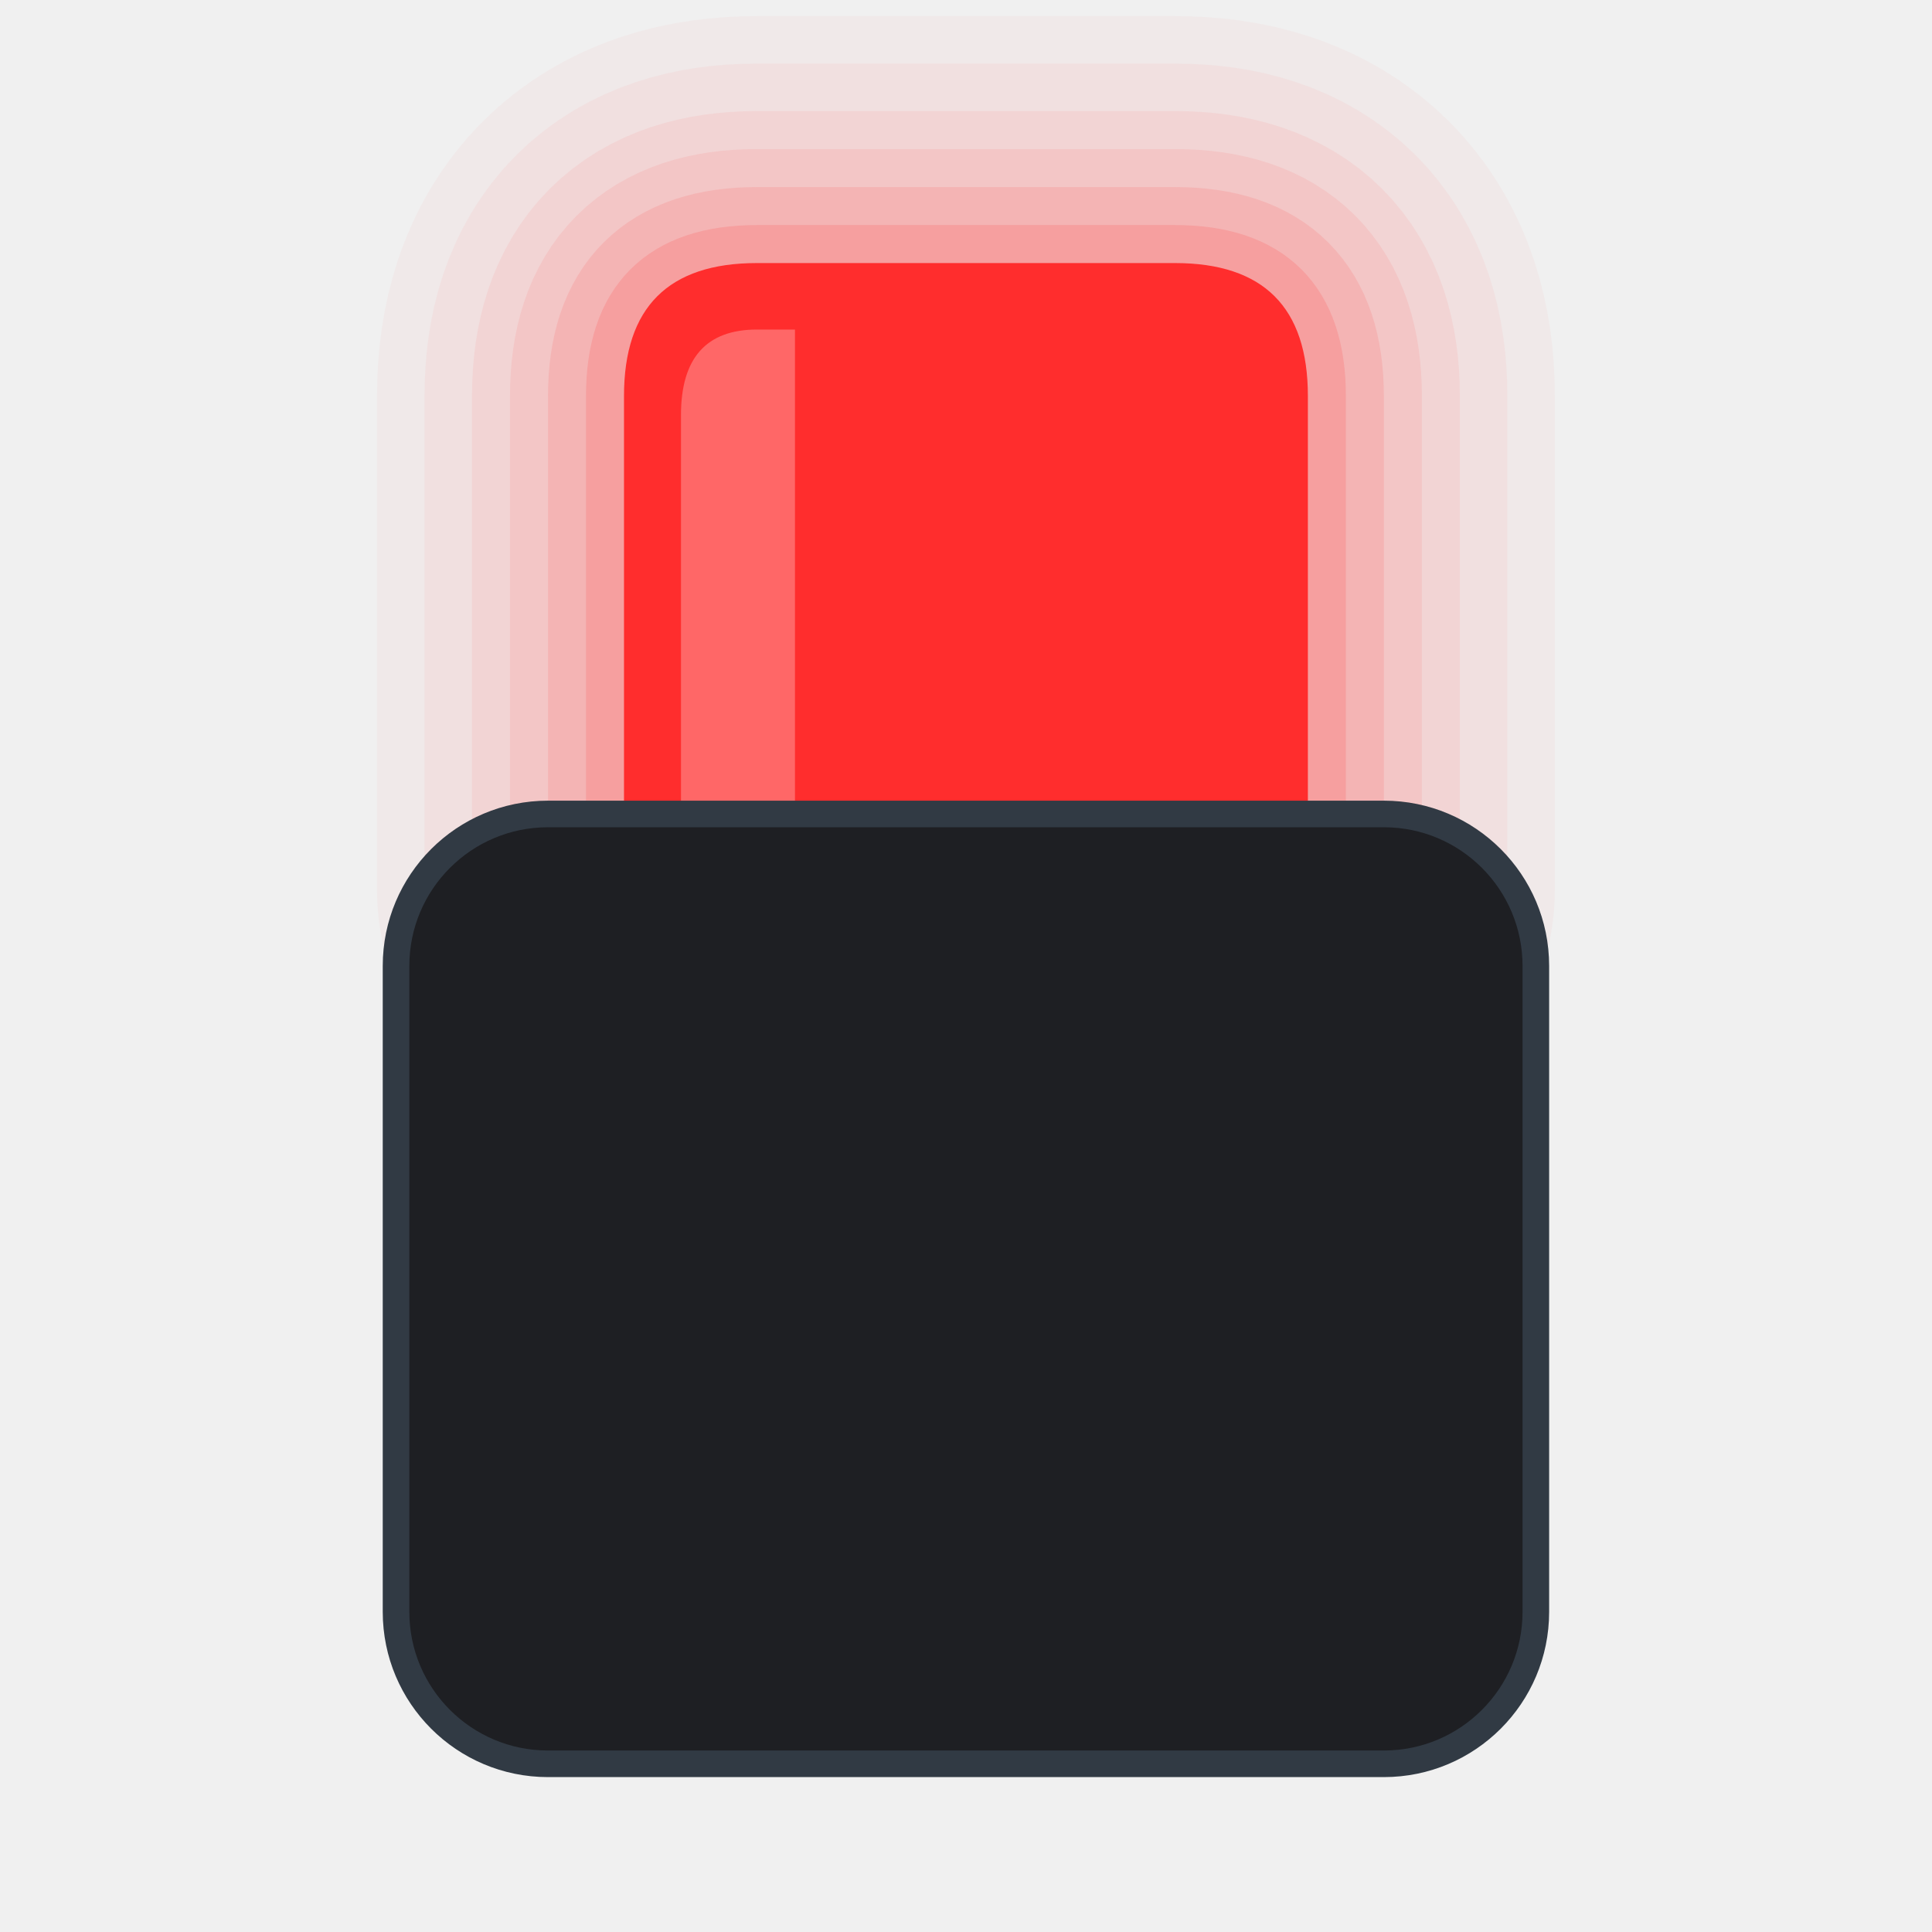
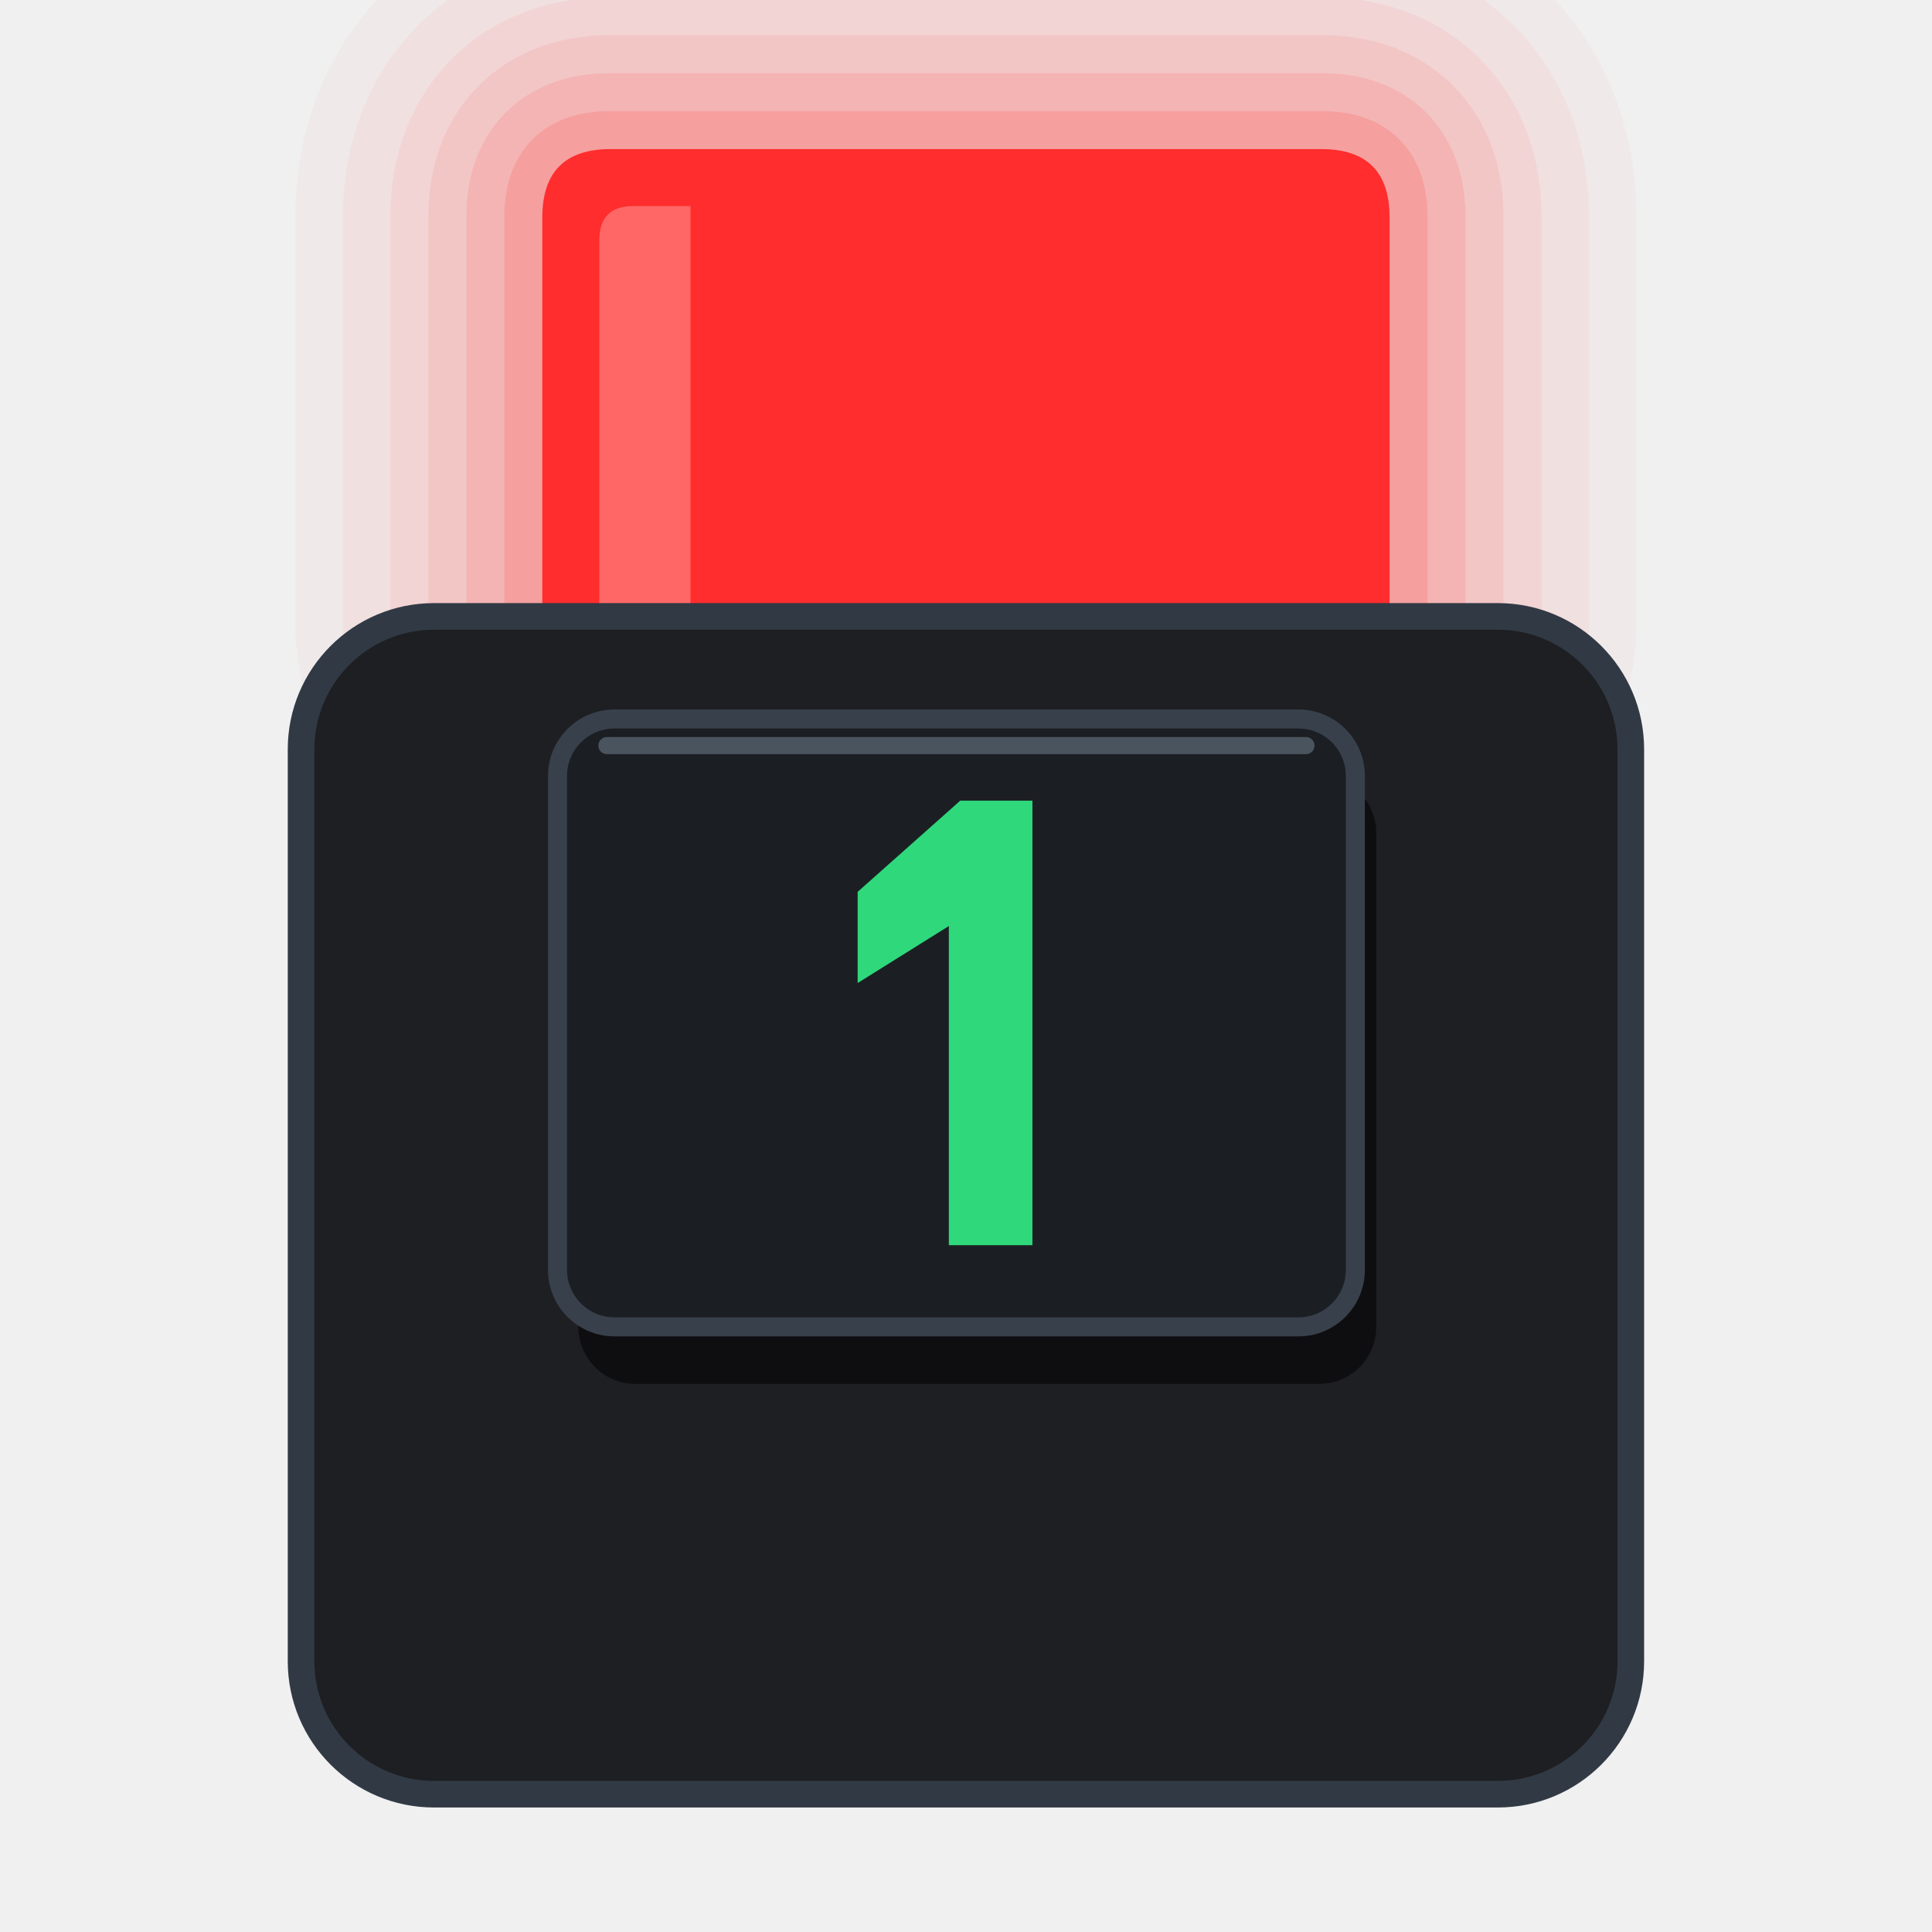
<svg xmlns="http://www.w3.org/2000/svg" viewBox="0 0 64 64">
  <g transform="scale(.5333) translate(60 60) scale(1.18) translate(-60 -60)">
-     <path d="M42 56 V30 Q42 23 49 23 H71 Q78 23 78 30 V56 Z" fill="none" stroke="#FF2D2D" stroke-linejoin="round" stroke-width="26" stroke-opacity="0.035" />
-     <path d="M42 56 V30 Q42 23 49 23 H71 Q78 23 78 30 V56 Z" fill="none" stroke="#FF2D2D" stroke-linejoin="round" stroke-width="21" stroke-opacity="0.05" />
-     <path d="M42 56 V30 Q42 23 49 23 H71 Q78 23 78 30 V56 Z" fill="none" stroke="#FF2D2D" stroke-linejoin="round" stroke-width="16" stroke-opacity="0.065" />
-     <path d="M42 56 V30 Q42 23 49 23 H71 Q78 23 78 30 V56 Z" fill="none" stroke="#FF2D2D" stroke-linejoin="round" stroke-width="12" stroke-opacity="0.085" />
-     <path d="M42 56 V30 Q42 23 49 23 H71 Q78 23 78 30 V56 Z" fill="none" stroke="#FF2D2D" stroke-linejoin="round" stroke-width="8" stroke-opacity="0.11" />
-     <path d="M42 56 V30 Q42 23 49 23 H71 Q78 23 78 30 V56 Z" fill="none" stroke="#FF2D2D" stroke-linejoin="round" stroke-width="4" stroke-opacity="0.16" />
-     <path d="M42 56 V30 Q42 23 49 23 H71 Q78 23 78 30 V56 Z" fill="#FF2D2D" />
-     <path d="M45 55 V31 Q45 26.5 49 26.5 H51 V55 Z" fill="#fff" opacity=".28" />
-     <rect x="30" y="52" width="60" height="50" rx="8" fill="#1e1f23" stroke="#313a44" stroke-width="1.4" />
+     <path d="M37.7 42 V20.6 Q37.7 17 41.3 17 H78.7 Q82.3 17 82.3 20.6 V42 Z" fill="none" stroke="#FF2D2D" stroke-linejoin="round" stroke-width="26" stroke-opacity="0.035" />
+     <path d="M37.7 42 V20.6 Q37.7 17 41.3 17 H78.7 Q82.3 17 82.3 20.6 V42 Z" fill="none" stroke="#FF2D2D" stroke-linejoin="round" stroke-width="21" stroke-opacity="0.05" />
+     <path d="M37.7 42 V20.6 Q37.7 17 41.3 17 H78.7 Q82.3 17 82.3 20.6 V42 Z" fill="none" stroke="#FF2D2D" stroke-linejoin="round" stroke-width="16" stroke-opacity="0.065" />
+     <path d="M37.7 42 V20.6 Q37.7 17 41.3 17 H78.7 Q82.3 17 82.3 20.6 V42 Z" fill="none" stroke="#FF2D2D" stroke-linejoin="round" stroke-width="12" stroke-opacity="0.085" />
+     <path d="M37.7 42 V20.6 Q37.7 17 41.3 17 H78.7 Q82.3 17 82.3 20.6 V42 Z" fill="none" stroke="#FF2D2D" stroke-linejoin="round" stroke-width="8" stroke-opacity="0.11" />
+     <path d="M37.7 42 V20.6 Q37.7 17 41.3 17 H78.7 Q82.3 17 82.3 20.6 V42 Z" fill="none" stroke="#FF2D2D" stroke-linejoin="round" stroke-width="4" stroke-opacity="0.16" />
+     <path d="M37.7 42 V20.6 Q37.7 17 41.3 17 H78.7 Q82.3 17 82.3 20.6 V42 Z" fill="#FF2D2D" />
+     <path d="M40.7 41 V21.8 Q40.7 20 42.5 20 H45.5 V41 Z" fill="#fff" opacity=".28" />
+     <rect x="25" y="41.6" width="70" height="62" rx="7" fill="#1e1f23" stroke="#313a44" stroke-width="1.4" />
+     <g transform="translate(-0.5 -8.1)">
+       <rect x="39" y="56.6" width="42" height="32" rx="3" fill="#000" opacity=".55" transform="translate(1.1 1.5)" />
+       <rect x="39" y="55.1" width="42" height="32" rx="3" fill="#1b1f24" stroke="#38414b" stroke-width="1" />
+       <path d="M41.6 56.5 H78.4" stroke="#4a545f" stroke-width=".9" stroke-linecap="round" />
+       <path d="M54.8 64.2 L60.2 59.4 H64 V82.8 H59.6 V66 L54.8 69 Z" fill="#2FD97B" />
+     </g>
  </g>
</svg>
